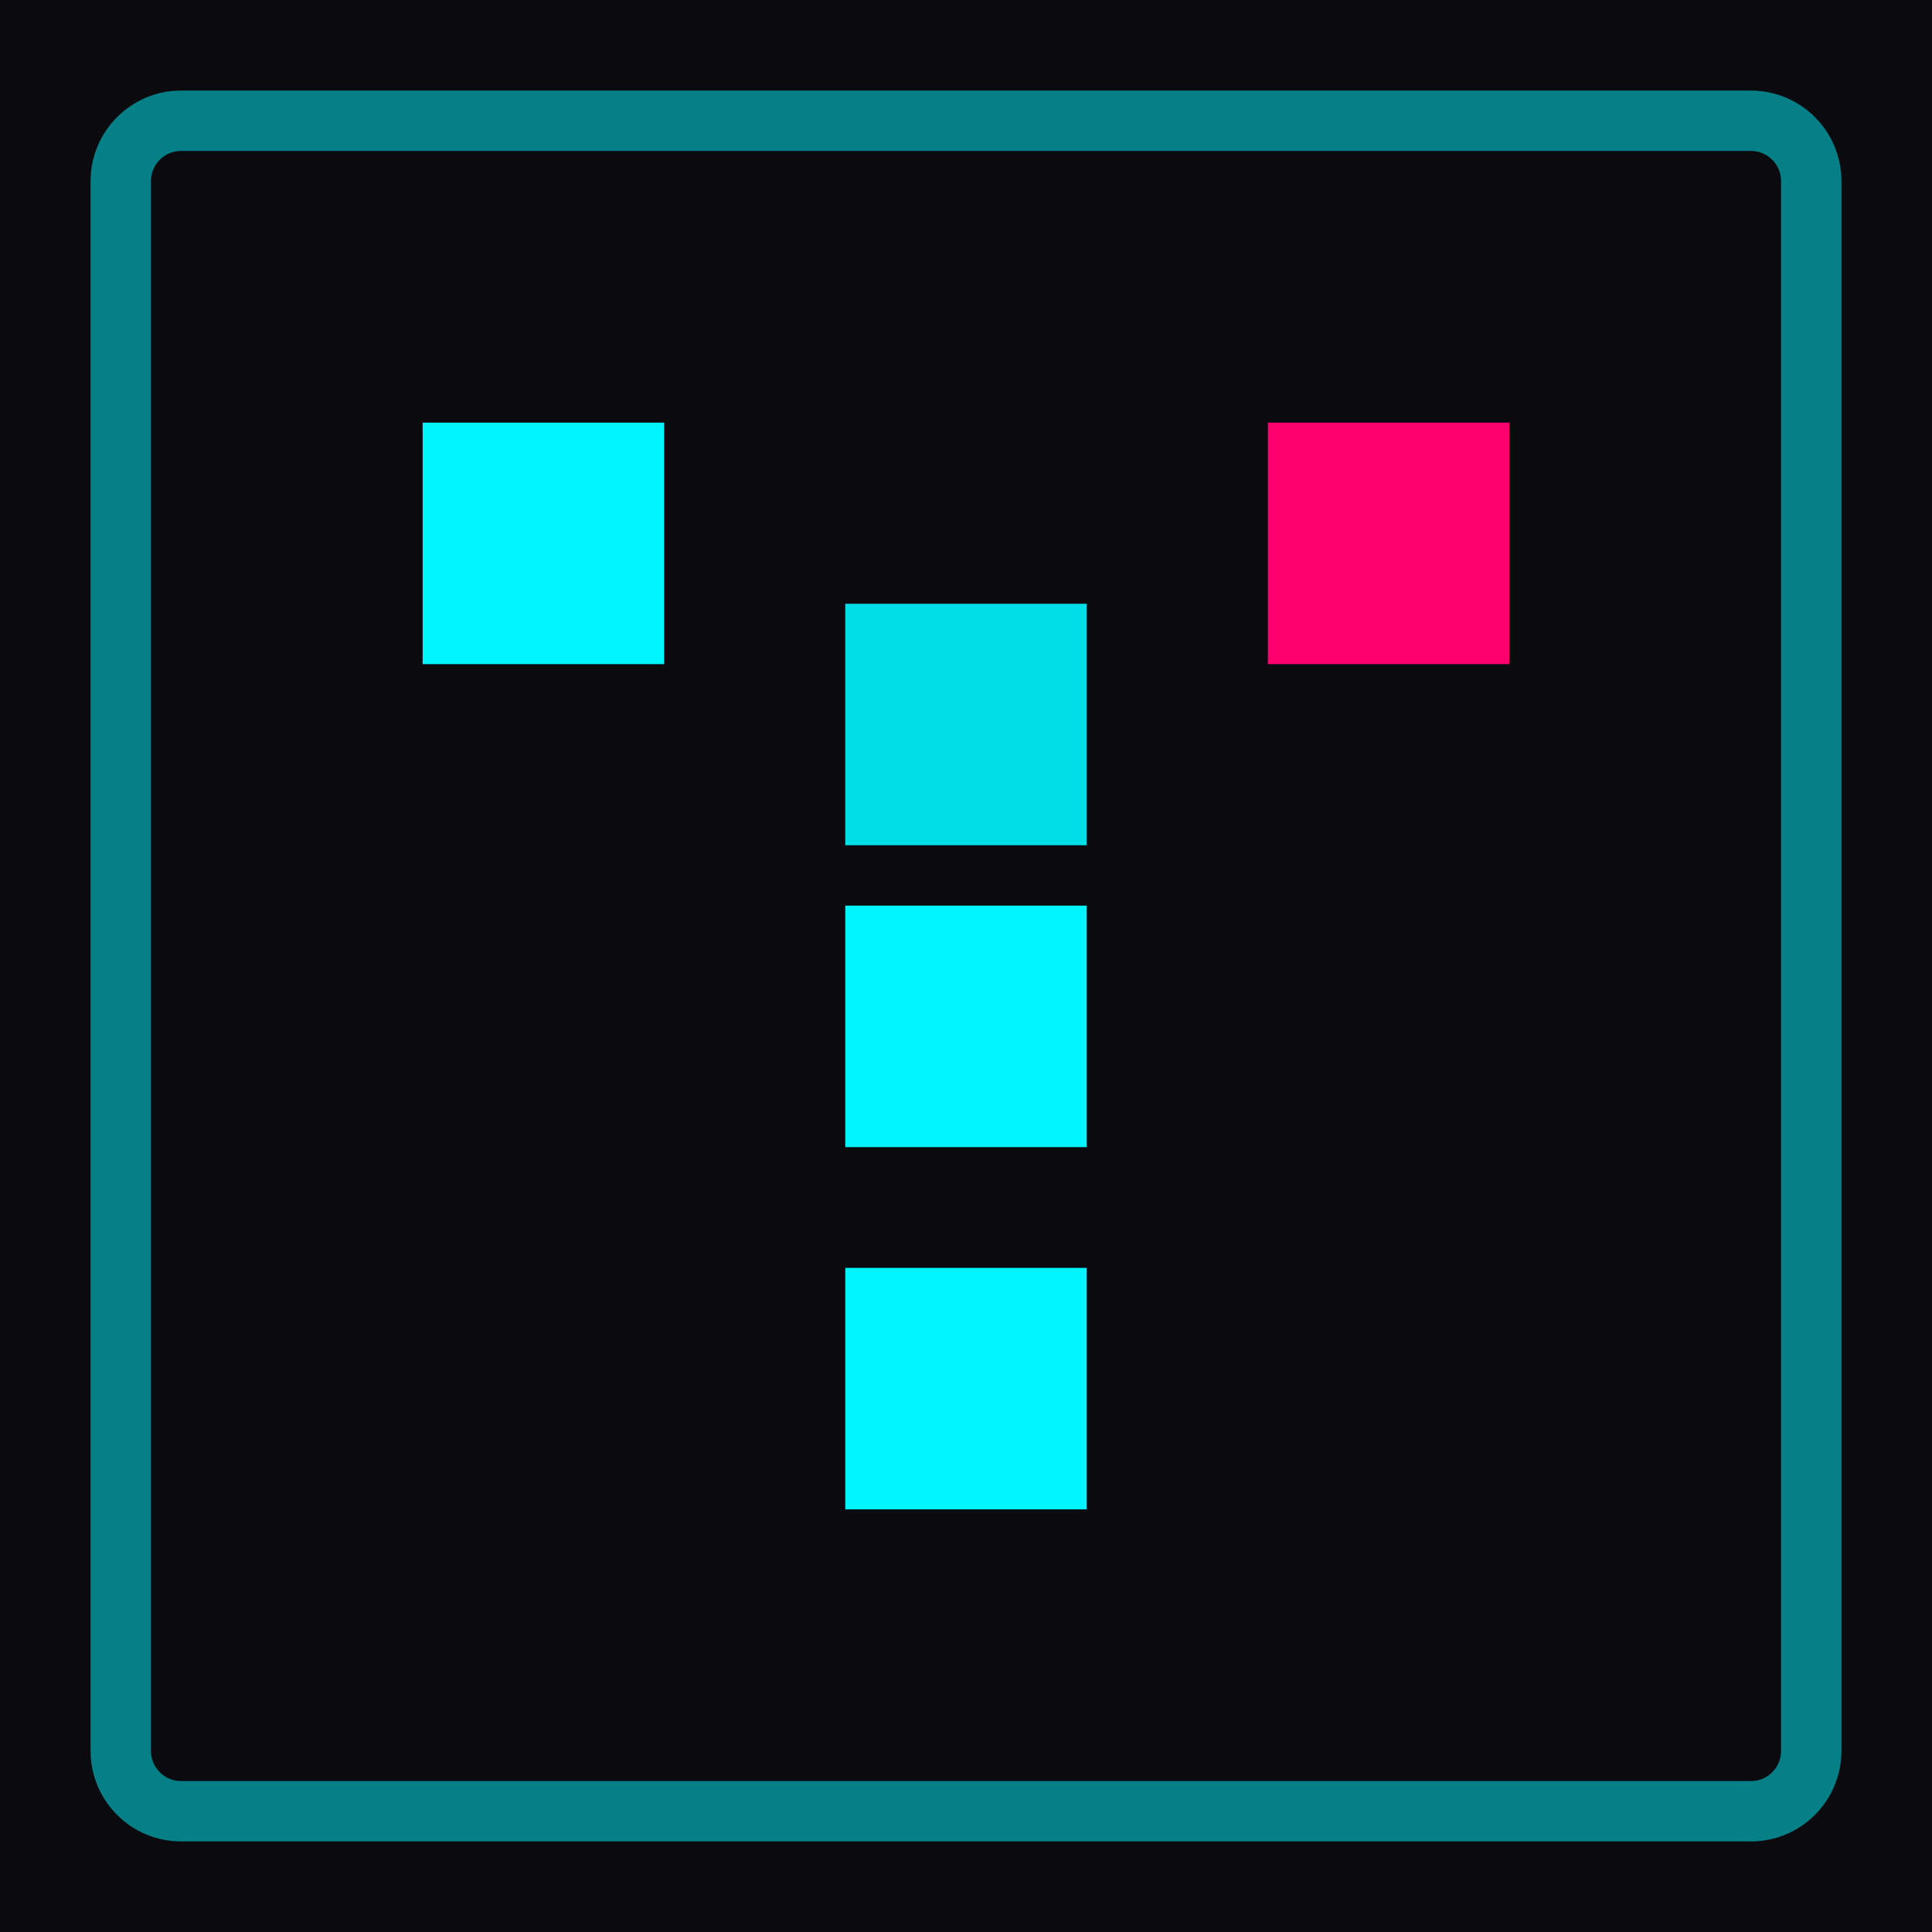
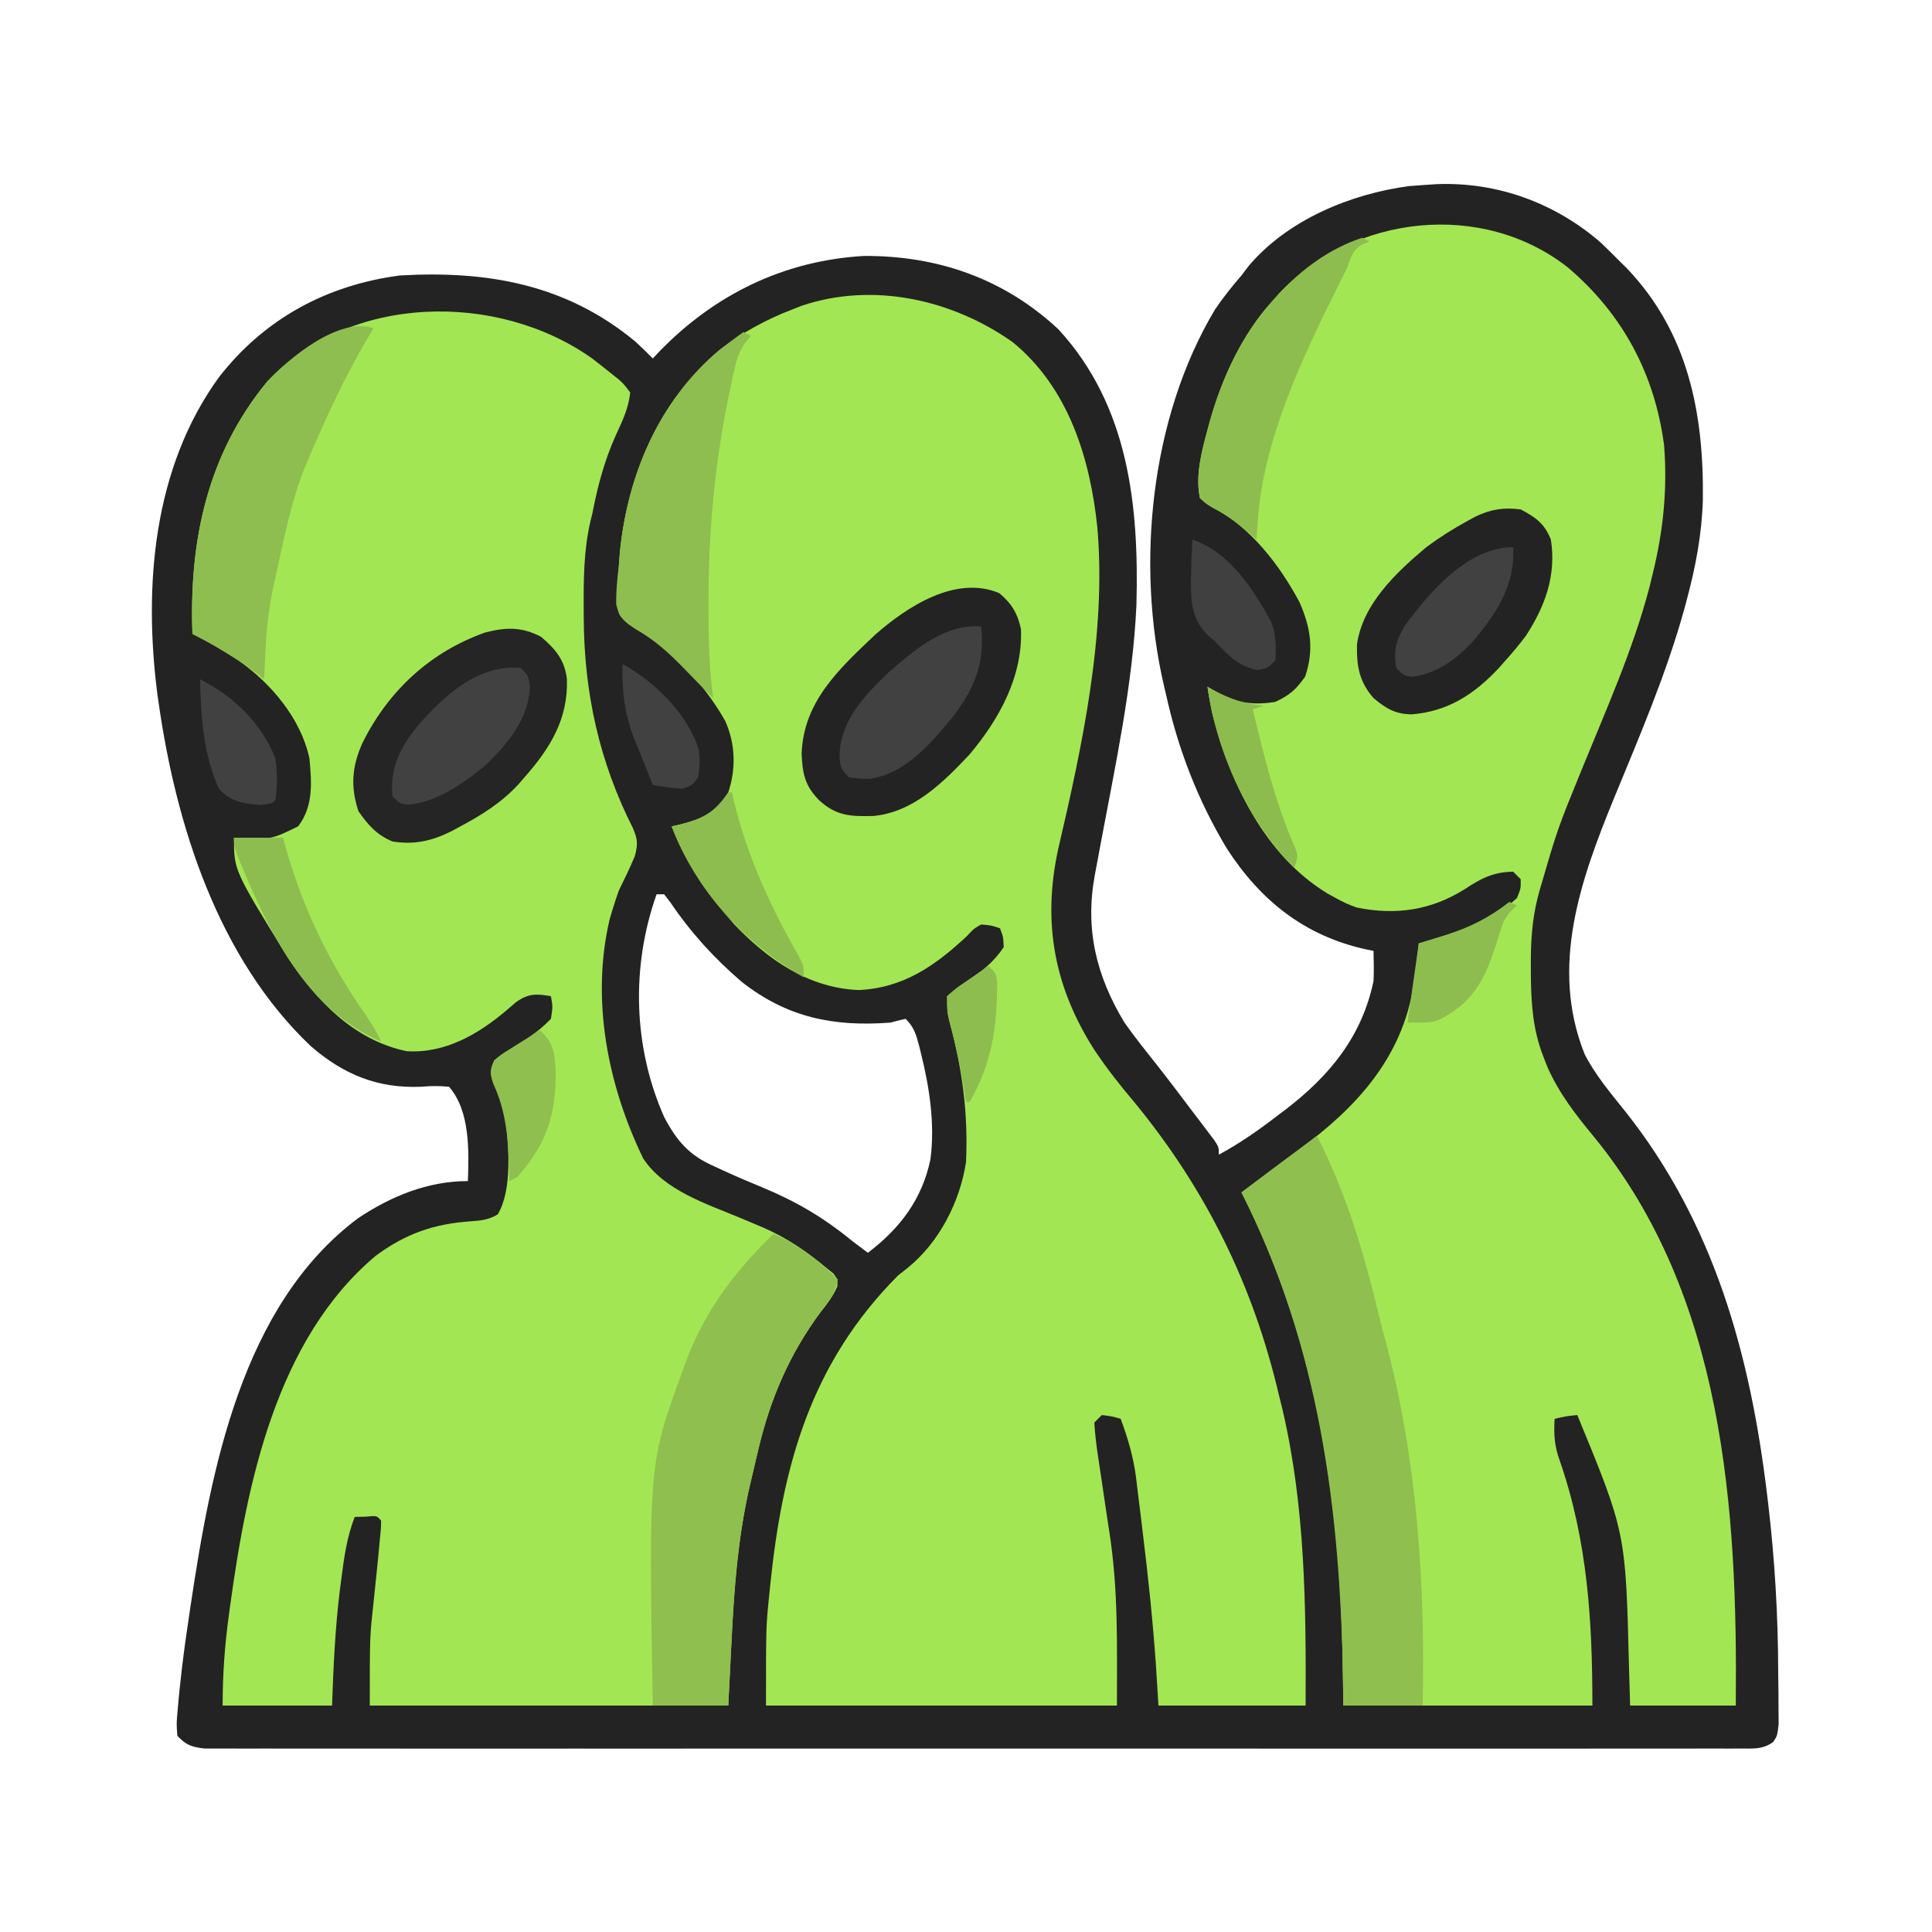
- <svg xmlns="http://www.w3.org/2000/svg" viewBox="0 0 32 32" fill="none">
-   <rect width="32" height="32" fill="#0a0a0f" />
-   <rect x="2" y="2" width="28" height="28" rx="1" stroke="#00f5ff" stroke-width="1" opacity="0.5" />
-   <rect x="7" y="7" width="4" height="4" fill="#00f5ff" />
-   <rect x="21" y="7" width="4" height="4" fill="#ff006e" />
-   <rect x="14" y="10" width="4" height="4" fill="#00f5ff" opacity="0.9" />
-   <rect x="14" y="15" width="4" height="4" fill="#00f5ff" />
-   <rect x="14" y="21" width="4" height="4" fill="#00f5ff" />
+ <svg xmlns="http://www.w3.org/2000/svg" version="1.1" width="512" height="512">
+   <path d="M0 0 C16.131 -0.652 31.507 4.981 43.648 15.57 C45.231 17.091 46.794 18.633 48.336 20.195 C49.033 20.882 49.731 21.569 50.449 22.277 C66.741 39.328 70.878 60.765 70.613 83.586 C70.348 92.747 68.71 101.366 66.336 110.195 C66.038 111.31 66.038 111.31 65.735 112.446 C60.974 129.71 53.819 146.3 47.023 162.836 C38.139 184.521 30.045 207.414 39.262 230.516 C42.081 236.073 46.1 240.786 49.97 245.632 C73.579 275.33 83.179 310.167 87.648 347.383 C87.77 348.395 87.77 348.395 87.895 349.428 C89.647 364.233 90.534 379.009 90.576 393.909 C90.586 396.053 90.617 398.195 90.648 400.338 C90.655 401.714 90.66 403.089 90.664 404.465 C90.673 405.688 90.683 406.911 90.692 408.171 C90.336 411.195 90.336 411.195 89.243 412.861 C86.357 414.88 83.961 414.571 80.466 414.573 C79.759 414.577 79.053 414.582 78.325 414.586 C75.94 414.597 73.556 414.587 71.171 414.576 C69.451 414.58 67.732 414.584 66.012 414.59 C61.272 414.603 56.532 414.597 51.792 414.587 C46.686 414.581 41.579 414.591 36.473 414.599 C26.463 414.613 16.454 414.61 6.445 414.601 C-1.688 414.594 -9.82 414.593 -17.953 414.597 C-19.686 414.597 -19.686 414.597 -21.455 414.598 C-23.803 414.599 -26.15 414.6 -28.498 414.601 C-50.533 414.61 -72.568 414.6 -94.603 414.584 C-113.524 414.57 -132.445 414.573 -151.365 414.586 C-173.318 414.602 -195.27 414.609 -217.223 414.6 C-219.562 414.599 -221.902 414.598 -224.241 414.597 C-225.968 414.596 -225.968 414.596 -227.73 414.595 C-235.855 414.593 -243.981 414.597 -252.106 414.604 C-262.005 414.613 -271.903 414.61 -281.801 414.594 C-286.855 414.586 -291.908 414.583 -296.962 414.593 C-301.584 414.602 -306.206 414.597 -310.828 414.581 C-312.504 414.578 -314.18 414.58 -315.856 414.587 C-318.127 414.596 -320.397 414.587 -322.668 414.573 C-323.931 414.572 -325.195 414.572 -326.497 414.571 C-329.89 414.169 -331.335 413.671 -333.664 411.195 C-333.913 407.976 -333.913 407.976 -333.551 404.027 C-333.489 403.319 -333.428 402.61 -333.365 401.88 C-333.16 399.647 -332.919 397.422 -332.664 395.195 C-332.548 394.175 -332.548 394.175 -332.43 393.135 C-331.868 388.37 -331.191 383.626 -330.477 378.883 C-330.368 378.155 -330.259 377.426 -330.148 376.676 C-324.781 340.952 -316.698 297.127 -285.734 274.008 C-277.003 268.201 -267.292 264.195 -256.664 264.195 C-256.398 256.095 -256.062 245.644 -261.664 239.195 C-264.316 238.947 -266.426 238.965 -269.039 239.195 C-280.562 239.675 -289.596 235.987 -298.328 228.414 C-322.837 205.135 -334.019 169.979 -338.664 137.195 C-338.76 136.533 -338.855 135.872 -338.954 135.19 C-342.649 106.446 -340.094 75.225 -322.664 51.195 C-310.645 35.686 -294.05 26.719 -274.664 24.195 C-251.497 22.87 -230.668 26.512 -212.363 41.652 C-210.745 43.122 -209.19 44.631 -207.664 46.195 C-207.13 45.627 -206.597 45.058 -206.047 44.473 C-191.406 29.3 -172.964 20.26 -151.777 19.027 C-132.21 18.891 -114.52 25.045 -100.117 38.52 C-81.549 58.773 -78.808 85.146 -79.494 111.451 C-80.464 132.782 -85.11 154.069 -89.021 175.015 C-89.282 176.433 -89.282 176.433 -89.549 177.879 C-89.875 179.652 -90.208 181.423 -90.547 183.194 C-93.155 197.435 -90.15 209.82 -82.664 222.195 C-79.992 225.963 -77.142 229.569 -74.259 233.174 C-70.955 237.361 -67.751 241.625 -64.539 245.883 C-63.863 246.769 -63.187 247.655 -62.49 248.568 C-61.865 249.398 -61.239 250.227 -60.594 251.082 C-60.029 251.827 -59.464 252.571 -58.882 253.339 C-57.664 255.195 -57.664 255.195 -57.664 257.195 C-52.112 254.193 -47.161 250.731 -42.164 246.883 C-41.443 246.339 -40.723 245.796 -39.98 245.236 C-28.305 236.295 -19.769 225.928 -16.664 211.195 C-16.599 209.78 -16.578 208.362 -16.602 206.945 C-16.633 205.089 -16.633 205.089 -16.664 203.195 C-17.426 203.037 -18.188 202.878 -18.973 202.715 C-34.952 199.104 -46.546 189.933 -55.49 176.144 C-63.193 163.36 -68.473 149.732 -71.664 135.195 C-71.825 134.521 -71.986 133.847 -72.151 133.152 C-79.701 100.907 -75.862 61.911 -58.664 33.195 C-56.497 30.024 -54.176 27.096 -51.664 24.195 C-51.049 23.383 -50.434 22.571 -49.801 21.734 C-39.504 9.498 -22.788 2.575 -7.227 0.508 C-4.819 0.312 -2.409 0.177 0 0 Z M-206.664 188.195 C-213.419 207.285 -212.903 228.578 -204.664 247.195 C-201.288 253.614 -197.955 257.46 -191.289 260.32 C-190.251 260.806 -190.251 260.806 -189.192 261.301 C-185.66 262.935 -182.08 264.446 -178.484 265.934 C-169.433 269.699 -162.261 273.954 -154.664 280.195 C-153.336 281.202 -152.005 282.205 -150.664 283.195 C-142.113 276.7 -136.289 268.991 -134.086 258.422 C-132.86 249.047 -134.335 239.432 -136.602 230.32 C-136.856 229.295 -136.856 229.295 -137.116 228.249 C-137.919 225.242 -138.427 223.432 -140.664 221.195 C-142.008 221.485 -143.339 221.832 -144.664 222.195 C-159.639 223.327 -171.948 220.93 -184.074 211.422 C-191.485 205.051 -197.593 198.354 -203.07 190.25 C-203.596 189.572 -204.122 188.894 -204.664 188.195 C-205.324 188.195 -205.984 188.195 -206.664 188.195 Z " fill="#232323" transform="translate(380.6641,48.80469)" />
+   <path d="M0 0 C14.79 12.077 20.531 30.708 22.446 49.032 C24.922 77.211 18.436 107.094 12.063 134.431 C7.843 153.841 11.053 171.043 21.719 187.645 C24.923 192.455 28.439 196.916 32.172 201.328 C51.311 224.603 63.815 250.035 70.648 279.34 C70.933 280.492 71.218 281.645 71.512 282.832 C77.563 308.714 77.771 334.916 77.648 361.34 C64.778 361.34 51.908 361.34 38.648 361.34 C38.422 357.71 38.195 354.08 37.961 350.34 C37.153 338.815 35.939 327.352 34.537 315.885 C34.321 314.116 34.108 312.347 33.898 310.577 C33.597 308.057 33.283 305.538 32.965 303.02 C32.877 302.277 32.79 301.534 32.7 300.768 C31.993 295.37 30.521 290.446 28.648 285.34 C26.251 284.66 26.251 284.66 23.648 284.34 C22.988 285 22.328 285.66 21.648 286.34 C21.834 289.403 22.19 292.309 22.648 295.34 C22.925 297.189 22.925 297.189 23.208 299.076 C23.309 299.755 23.411 300.433 23.517 301.132 C23.97 304.165 24.416 307.199 24.86 310.234 C25.089 311.77 25.324 313.305 25.567 314.838 C28.048 330.591 27.648 345.046 27.648 361.34 C-3.042 361.34 -33.732 361.34 -65.352 361.34 C-65.352 340.401 -65.352 340.401 -64.539 332.465 C-64.449 331.552 -64.359 330.639 -64.267 329.698 C-60.99 297.738 -53.543 270.666 -30.352 247.34 C-29.498 246.668 -28.645 245.997 -27.766 245.305 C-19.433 238.523 -13.979 227.884 -12.352 217.34 C-11.738 204.304 -13.346 192.528 -16.766 179.934 C-17.352 177.34 -17.352 177.34 -17.352 173.34 C-15.086 171.375 -15.086 171.375 -12.102 169.402 C-8.116 166.751 -5.039 164.344 -2.352 160.34 C-2.483 157.589 -2.483 157.589 -3.352 155.34 C-5.667 154.564 -5.667 154.564 -8.352 154.34 C-10.337 155.491 -10.337 155.491 -12.039 157.34 C-20.492 165.269 -28.958 171.192 -40.852 171.715 C-54.229 171.128 -64.861 163.633 -73.863 154.215 C-80.659 146.363 -86.647 138.107 -90.352 128.34 C-89.688 128.193 -89.024 128.046 -88.34 127.895 C-82.03 126.292 -78.909 124.848 -75.352 119.34 C-73.258 113.06 -73.448 106.461 -76.164 100.402 C-81.598 90.707 -91.715 79.421 -101.852 74.715 C-104.352 72.34 -104.352 72.34 -104.789 69.734 C-104.857 66.229 -104.656 62.833 -104.352 59.34 C-104.266 58.167 -104.181 56.994 -104.094 55.785 C-102.009 35.164 -93.781 15.677 -77.719 2.117 C-71.664 -2.497 -65.462 -5.959 -58.352 -8.66 C-57.548 -8.98 -56.745 -9.3 -55.918 -9.629 C-36.933 -16.026 -15.965 -11.271 0 0 Z " fill="#A3E653" transform="translate(268.3516,90.66016)" />
+   <path d="M0 0 C1.703 1.314 3.393 2.645 5.062 4 C5.969 4.717 5.969 4.717 6.895 5.449 C8.312 6.688 8.312 6.688 10.062 9 C9.666 13.207 7.942 16.695 6.188 20.5 C3.214 27.179 1.446 33.815 0.062 41 C-0.106 41.682 -0.274 42.364 -0.448 43.066 C-2.27 50.873 -2.294 58.654 -2.25 66.625 C-2.248 67.339 -2.245 68.052 -2.242 68.787 C-2.136 88.534 1.838 106.78 10.812 124.5 C12.074 127.524 12.145 128.689 11.293 131.906 C9.998 135.005 8.54 137.985 7.062 141 C6.434 142.755 5.847 144.526 5.312 146.312 C5.091 147.051 4.869 147.79 4.641 148.551 C-0.393 169.876 4.105 192.572 13.516 212 C19.139 220.524 30.224 223.982 39.273 227.773 C40.641 228.348 42.008 228.923 43.375 229.5 C44.369 229.919 44.369 229.919 45.383 230.347 C51.567 233.047 56.896 236.655 62.062 241 C62.981 241.735 62.981 241.735 63.918 242.484 C65.062 244 65.062 244 64.973 245.891 C63.83 248.538 62.294 250.49 60.5 252.75 C52.357 263.729 47.183 275.702 44.062 289 C43.808 290.056 43.808 290.056 43.548 291.134 C42.999 293.42 42.465 295.709 41.938 298 C41.779 298.687 41.62 299.374 41.456 300.082 C37.297 318.963 37.141 337.581 36.062 357 C4.713 357 -26.637 357 -58.938 357 C-58.938 338.667 -58.938 338.667 -58 330.25 C-57.817 328.469 -57.635 326.688 -57.453 324.906 C-57.365 324.068 -57.277 323.23 -57.186 322.367 C-56.85 319.163 -56.54 315.958 -56.25 312.75 C-56.164 311.837 -56.077 310.925 -55.988 309.984 C-55.972 309.33 -55.955 308.675 -55.938 308 C-57.063 306.644 -57.063 306.644 -60 306.938 C-61.454 306.968 -61.454 306.968 -62.938 307 C-65.031 312.429 -65.773 317.827 -66.5 323.562 C-66.629 324.562 -66.759 325.561 -66.892 326.59 C-68.137 336.721 -68.586 346.8 -68.938 357 C-78.507 357 -88.078 357 -97.938 357 C-97.938 348.61 -97.373 340.999 -96.25 332.75 C-96.116 331.763 -96.116 331.763 -95.979 330.757 C-91.514 298.208 -83.79 260.034 -57.395 237.82 C-49.483 231.959 -41.991 229.336 -32.281 228.668 C-29.546 228.462 -27.396 228.284 -25.035 226.824 C-21.054 220.208 -22.214 208.486 -22.938 201 C-23.776 197.86 -24.777 195.098 -26.16 192.164 C-27.097 189.557 -27.105 188.506 -25.938 186 C-24.082 184.473 -24.082 184.473 -21.75 183.062 C-20.943 182.548 -20.136 182.034 -19.305 181.504 C-18.524 181.008 -17.742 180.511 -16.938 180 C-14.589 178.436 -12.938 177.052 -10.938 175 C-10.435 171.788 -10.435 171.788 -10.938 169 C-14.838 168.322 -16.867 168.248 -20.172 170.57 C-20.961 171.248 -21.75 171.926 -22.562 172.625 C-30.097 179.051 -38.99 184.241 -49.188 183.574 C-63.231 180.642 -73.158 170.106 -80.77 158.602 C-94.938 135.65 -94.938 135.65 -94.938 127 C-94.213 127.035 -93.489 127.07 -92.742 127.105 C-84.872 127.387 -84.872 127.387 -77.938 124 C-73.857 118.695 -74.33 112.384 -74.938 106 C-77.131 95.527 -85.101 86.07 -93.688 80.082 C-97.676 77.51 -101.656 75.055 -105.938 73 C-106.838 48.516 -102.077 25.477 -86.125 6.125 C-64.349 -17.145 -25.119 -17.832 0 0 Z " fill="#A3E653" transform="translate(156.9375,95)" />
+   <path d="M0 0 C14.471 12.312 22.971 28.178 25.461 47.094 C26.385 58.718 25.239 69.804 22.461 81.094 C22.155 82.345 21.85 83.597 21.535 84.887 C17.182 101.405 10.098 117.177 3.664 132.961 C-2.78 148.744 -2.78 148.744 -7.539 165.094 C-7.799 166.071 -7.799 166.071 -8.063 167.067 C-9.602 173.208 -9.888 179.09 -9.852 185.406 C-9.846 186.424 -9.84 187.441 -9.834 188.49 C-9.718 195.717 -9.2 202.305 -6.539 209.094 C-5.988 210.505 -5.988 210.505 -5.426 211.945 C-2.313 218.905 1.975 224.427 6.786 230.25 C41.326 272.405 44.97 328.886 44.461 381.094 C35.221 381.094 25.981 381.094 16.461 381.094 C16.358 377.546 16.255 373.999 16.148 370.344 C15.277 335.206 15.277 335.206 2.461 304.094 C-0.638 304.416 -0.638 304.416 -3.539 305.094 C-3.802 309.208 -3.607 312.302 -2.188 316.184 C5.185 337.487 6.461 358.596 6.461 381.094 C-15.319 381.094 -37.099 381.094 -59.539 381.094 C-59.622 376.061 -59.704 371.029 -59.789 365.844 C-60.831 323.58 -67.254 283.142 -86.539 245.094 C-84.789 243.781 -83.039 242.469 -81.289 241.156 C-80.749 240.749 -80.209 240.343 -79.653 239.924 C-76.926 237.872 -74.189 235.841 -71.422 233.844 C-56.127 222.72 -43.965 209.453 -40.926 190.211 C-40.401 186.512 -39.955 182.807 -39.539 179.094 C-38.106 178.674 -38.106 178.674 -36.645 178.246 C-28.433 175.741 -19.948 173.072 -13.539 167.094 C-12.508 164.58 -12.508 164.58 -12.539 162.094 C-13.199 161.434 -13.859 160.774 -14.539 160.094 C-19.929 160.202 -23.061 161.9 -27.395 164.75 C-36.277 170.316 -45.569 171.693 -55.895 169.621 C-57.922 168.945 -59.671 168.13 -61.539 167.094 C-62.253 166.703 -62.967 166.313 -63.703 165.91 C-80.412 155.776 -89.726 136.274 -94.352 117.859 C-94.81 115.607 -95.222 113.37 -95.539 111.094 C-94.425 111.754 -93.312 112.414 -92.164 113.094 C-87.287 115.515 -82.902 115.974 -77.539 115.094 C-73.775 113.315 -72.033 111.801 -69.664 108.406 C-67.273 101.367 -68.176 95.435 -71.152 88.699 C-76.376 78.885 -84.099 68.78 -94.102 63.594 C-95.938 62.528 -95.938 62.528 -97.539 61.094 C-98.805 55.185 -97.084 48.746 -95.539 43.031 C-95.32 42.215 -95.102 41.398 -94.877 40.557 C-91.66 29.251 -86.457 17.894 -78.539 9.094 C-77.873 8.347 -77.206 7.601 -76.52 6.832 C-56.833 -14.026 -22.773 -17.898 0 0 Z " fill="#A3E653" transform="translate(415.5391,70.90625)" />
+   <path d="M0 0 C7.684 14.981 12.496 31.156 16.384 47.465 C16.926 49.695 17.505 51.908 18.113 54.121 C26.535 85.368 28.757 118.753 28 151 C21.07 151 14.14 151 7 151 C6.974 148.891 6.948 146.782 6.922 144.609 C6.201 99.3 0.736 55.91 -20 15 C-13.333 10 -6.667 5 0 0 Z " fill="#8FBF4F" transform="translate(349,301)" />
+   <path d="M0 0 C6.785 2.961 11.658 6.906 17 12 C16.394 15.721 14.758 17.825 12.438 20.75 C4.294 31.729 -0.879 43.702 -4 57 C-4.17 57.704 -4.34 58.408 -4.515 59.134 C-5.064 61.42 -5.598 63.709 -6.125 66 C-6.284 66.687 -6.443 67.374 -6.606 68.082 C-9.509 81.261 -10.466 94.439 -11.125 107.875 C-11.212 109.546 -11.299 111.216 -11.387 112.887 C-11.599 116.924 -11.799 120.962 -12 125 C-18.6 125 -25.2 125 -32 125 C-33.096 60.887 -33.096 60.887 -24 36 C-23.769 35.355 -23.538 34.71 -23.3 34.045 C-18.379 20.661 -10.228 9.819 0 0 Z " fill="#8FBF4F" transform="translate(205,327)" />
+   <path d="M0 0 C3.256 2.698 4.9 5.428 5.762 9.582 C6.227 22.093 0.031 33.356 -7.902 42.789 C-14.829 50.126 -22.707 58.036 -33.301 59.051 C-39.334 59.209 -43.178 59.108 -47.812 54.812 C-51.544 50.982 -52.15 47.743 -52.375 42.562 C-51.872 28.706 -42.483 20.122 -32.938 11.062 C-24.49 3.628 -11.554 -4.878 0 0 Z " fill="#232323" transform="translate(264.8125,157.1875)" />
+   <path d="M0 0 C3.813 3.268 6.223 6.029 6.863 11.16 C7.229 21.77 2.457 29.491 -4.375 37.25 C-4.922 37.879 -5.468 38.508 -6.031 39.156 C-10.507 43.969 -15.601 47.172 -21.375 50.25 C-22.142 50.666 -22.909 51.083 -23.699 51.512 C-28.928 54.112 -33.549 55.181 -39.375 54.25 C-43.536 52.493 -45.804 49.923 -48.375 46.25 C-50.551 39.723 -50.118 34.241 -47.226 27.951 C-40.385 14.276 -29.316 3.982 -14.719 -1.16 C-9.194 -2.55 -5.103 -2.646 0 0 Z " fill="#242524" transform="translate(143.375,168.75)" />
+   <path d="M0 0 C4.022 2.125 6.33 3.779 8 8 C9.474 17.437 6.502 25.611 1.391 33.477 C-0.315 35.753 -2.1 37.883 -4 40 C-4.63 40.712 -5.261 41.423 -5.91 42.156 C-12.387 49.058 -19.347 53.544 -28.875 54.312 C-33.217 54.256 -35.651 52.804 -39 50 C-42.829 45.643 -43.493 41.463 -43.387 35.805 C-41.905 25.059 -32.956 16.678 -25 10 C-21.465 7.379 -17.867 5.096 -14 3 C-13.341 2.642 -12.683 2.283 -12.004 1.914 C-7.925 -0.066 -4.481 -0.57 0 0 Z " fill="#242323" transform="translate(403,135)" />
+   <path d="M0 0 C-0.473 0.779 -0.946 1.557 -1.434 2.359 C-7.458 12.553 -12.365 23.111 -17 34 C-17.423 34.985 -17.846 35.97 -18.281 36.984 C-21.949 46.273 -23.863 56.268 -26 66 C-26.188 66.844 -26.377 67.688 -26.571 68.558 C-27.752 74.093 -28.385 79.474 -28.625 85.125 C-28.664 85.891 -28.702 86.656 -28.742 87.445 C-28.835 89.297 -28.918 91.148 -29 93 C-29.45 92.636 -29.9 92.273 -30.363 91.898 C-35.903 87.569 -41.766 84.231 -48 81 C-48.901 56.516 -44.14 33.477 -28.188 14.125 C-22.309 7.843 -9.169 -3.118 0 0 Z " fill="#8EBE4F" transform="translate(99,87)" />
+   <path d="M0 0 C0.66 0.33 1.32 0.66 2 1 C1.531 1.567 1.063 2.134 0.58 2.718 C-1.052 5.075 -1.658 6.733 -2.281 9.508 C-2.583 10.843 -2.583 10.843 -2.89 12.204 C-3.091 13.168 -3.293 14.132 -3.5 15.125 C-3.82 16.655 -3.82 16.655 -4.147 18.216 C-7.749 36.123 -9.266 53.826 -9.25 72.062 C-9.249 73.159 -9.249 73.159 -9.248 74.277 C-9.224 81.907 -9.046 89.432 -8 97 C-10.467 94.546 -12.919 92.085 -15.324 89.57 C-19.538 85.21 -23.34 81.693 -28.625 78.688 C-31.649 76.654 -32.806 75.777 -33.695 72.207 C-33.755 68.726 -33.445 65.452 -33 62 C-32.91 60.831 -32.82 59.662 -32.727 58.457 C-30.743 37.891 -22.416 18.34 -6.426 4.824 C-4.313 3.169 -2.184 1.559 0 0 Z " fill="#8EBE4F" transform="translate(197,88)" />
+   <path d="M0 0 C0.66 0.33 1.32 0.66 2 1 C1.381 1.227 0.762 1.454 0.125 1.688 C-2.669 3.413 -2.859 4.955 -4 8 C-4.829 9.713 -5.677 11.417 -6.539 13.113 C-16.005 32.05 -26.273 53.753 -27.688 75.25 C-27.753 76.163 -27.819 77.075 -27.887 78.016 C-27.924 78.67 -27.961 79.325 -28 80 C-28.413 79.625 -28.825 79.25 -29.25 78.863 C-32.519 75.966 -35.538 73.676 -39.438 71.688 C-41.334 70.53 -41.334 70.53 -43 69 C-44.289 63.106 -42.542 56.642 -41 50.938 C-40.781 50.121 -40.563 49.305 -40.338 48.464 C-37.121 37.157 -31.918 25.8 -24 17 C-23.334 16.254 -22.667 15.507 -21.98 14.738 C-15.757 8.144 -8.677 2.897 0 0 Z " fill="#8EBD4F" transform="translate(361,63)" />
+   <path d="M0 0 C1.112 9.306 -1.654 16.325 -7.317 23.72 C-13.088 30.776 -19.785 38.879 -29.262 40.352 C-31.438 40.438 -31.438 40.438 -35 40 C-37.302 37.698 -37.365 37.138 -37.5 34 C-37.252 24.893 -30.714 18.089 -24.434 12.105 C-17.469 6.08 -9.621 -0.687 0 0 Z " fill="#414141" transform="translate(260,166)" />
+   <path d="M0 0 C2 2 2 2 2.438 5 C2.118 13.563 -3.57 20.337 -9.527 25.957 C-15.156 30.607 -22.241 35.557 -29.688 36.25 C-32 36 -32 36 -34 34 C-34.701 26.279 -31.807 20.777 -27 15 C-20.115 7.135 -11.113 -0.988 0 0 Z " fill="#414141" transform="translate(138,177)" />
+   <path d="M0 0 C0.614 10.027 -4.416 17.523 -10.664 24.988 C-15.199 29.823 -20.177 33.501 -26.875 34.375 C-29 34 -29 34 -31 32 C-31.758 27.358 -31.014 24.503 -28.562 20.625 C-22.05 11.699 -11.845 0 0 0 Z " fill="#414141" transform="translate(401,145)" />
+   <path d="M0 0 C0.33 0 0.66 0 1 0 C1.294 1.311 1.294 1.311 1.594 2.648 C5.142 17.237 11.312 30.496 18.75 43.496 C20 46 20 46 20 49 C4.272 39.97 -8.514 26.1 -15 9 C-14.004 8.78 -14.004 8.78 -12.988 8.555 C-6.637 6.941 -3.719 5.398 0 0 Z " fill="#8EBD4F" transform="translate(193,210)" />
+   <path d="M0 0 C4.29 0 8.58 0 13 0 C13.257 0.935 13.513 1.869 13.777 2.832 C18.372 18.869 25.327 33.363 34.934 46.996 C36.524 49.307 37.855 51.453 39 54 C19.168 45.553 9.287 25.059 1.5 6.125 C0 2.31 0 2.31 0 0 Z " fill="#8DBD4F" transform="translate(62,222)" />
+   <path d="M0 0 C9.962 3.373 16.131 13.16 21 22 C22.174 25.521 22.201 28.306 22 32 C20 34 20 34 17.375 34.562 C12.192 33.699 9.584 30.669 6 27 C5.392 26.479 4.783 25.958 4.156 25.422 C0.004 21.231 -0.324 17.331 -0.404 11.657 C-0.361 7.763 -0.212 3.889 0 0 Z " fill="#404040" transform="translate(316,143)" />
+   <path d="M0 0 C0.66 0.33 1.32 0.66 2 1 C1.534 1.417 1.068 1.835 0.587 2.265 C-1.112 4.123 -1.672 5.379 -2.395 7.766 C-2.624 8.488 -2.854 9.21 -3.091 9.954 C-3.329 10.712 -3.567 11.469 -3.812 12.25 C-6.884 21.394 -10.026 26.965 -18.875 31.371 C-21 32 -21 32 -27 32 C-26.01 25.07 -25.02 18.14 -24 11 C-21.711 10.299 -19.421 9.598 -17.062 8.875 C-10.657 6.825 -5.32 4.196 0 0 Z " fill="#8EBD4F" transform="translate(400,239)" />
+   <path d="M0 0 C9.006 4.595 16.152 11.476 20 21 C20.497 24.736 20.535 28.267 20 32 C19 33 19 33 15.875 33.312 C11.322 32.945 8.08 32.447 5 29 C0.837 19.807 0.278 9.94 0 0 Z " fill="#414141" transform="translate(53,180)" />
+   <path d="M0 0 C3.612 3.141 3.904 5.649 4.238 10.355 C4.467 22.175 1.977 30.065 -6 39 C-6.99 39.495 -6.99 39.495 -8 40 C-8.039 38.351 -8.039 38.351 -8.078 36.668 C-8.358 28.589 -8.854 21.677 -12.258 14.199 C-13.145 11.572 -13.174 10.509 -12 8 C-10.039 6.367 -10.039 6.367 -7.625 4.875 C-6.834 4.377 -6.042 3.88 -5.227 3.367 C-4.492 2.916 -3.757 2.465 -3 2 C-2.01 1.34 -1.02 0.68 0 0 Z " fill="#8FBF4F" transform="translate(143,273)" />
+   <path d="M0 0 C8.545 4.73 16.656 12.658 20 22 C20.591 25.047 20.49 26.845 20 30 C18.5 32.062 18.5 32.062 16 33 C13.231 32.926 10.743 32.503 8 32 C6.667 28.667 5.333 25.333 4 22 C3.649 21.166 3.299 20.332 2.938 19.473 C0.554 13.187 -0.291 6.686 0 0 Z " fill="#414141" transform="translate(165,176)" />
+   <path d="M0 0 C0.496 0.277 0.993 0.554 1.504 0.84 C6.093 3.287 9.816 4.568 15 5 C14.01 5.33 13.02 5.66 12 6 C15.037 18.584 18.063 31.116 23.363 42.977 C24 45 24 45 23 48 C10.581 35.503 2.426 17.399 0 0 Z " fill="#8DBC4E" transform="translate(320,182)" />
+   <path d="M0 0 C2 2 2 2 2.266 4.652 C2.209 16.455 0.879 25.656 -5 36 C-5.33 36 -5.66 36 -6 36 C-6.11 35.273 -6.219 34.546 -6.332 33.797 C-7.359 27.282 -8.686 20.959 -10.414 14.594 C-11 12 -11 12 -11 8 C-8.594 5.859 -8.594 5.859 -5.5 3.75 C-3.969 2.69 -3.969 2.69 -2.406 1.609 C-1.612 1.078 -0.818 0.547 0 0 Z " fill="#8EBD4F" transform="translate(262,256)" />
</svg>
